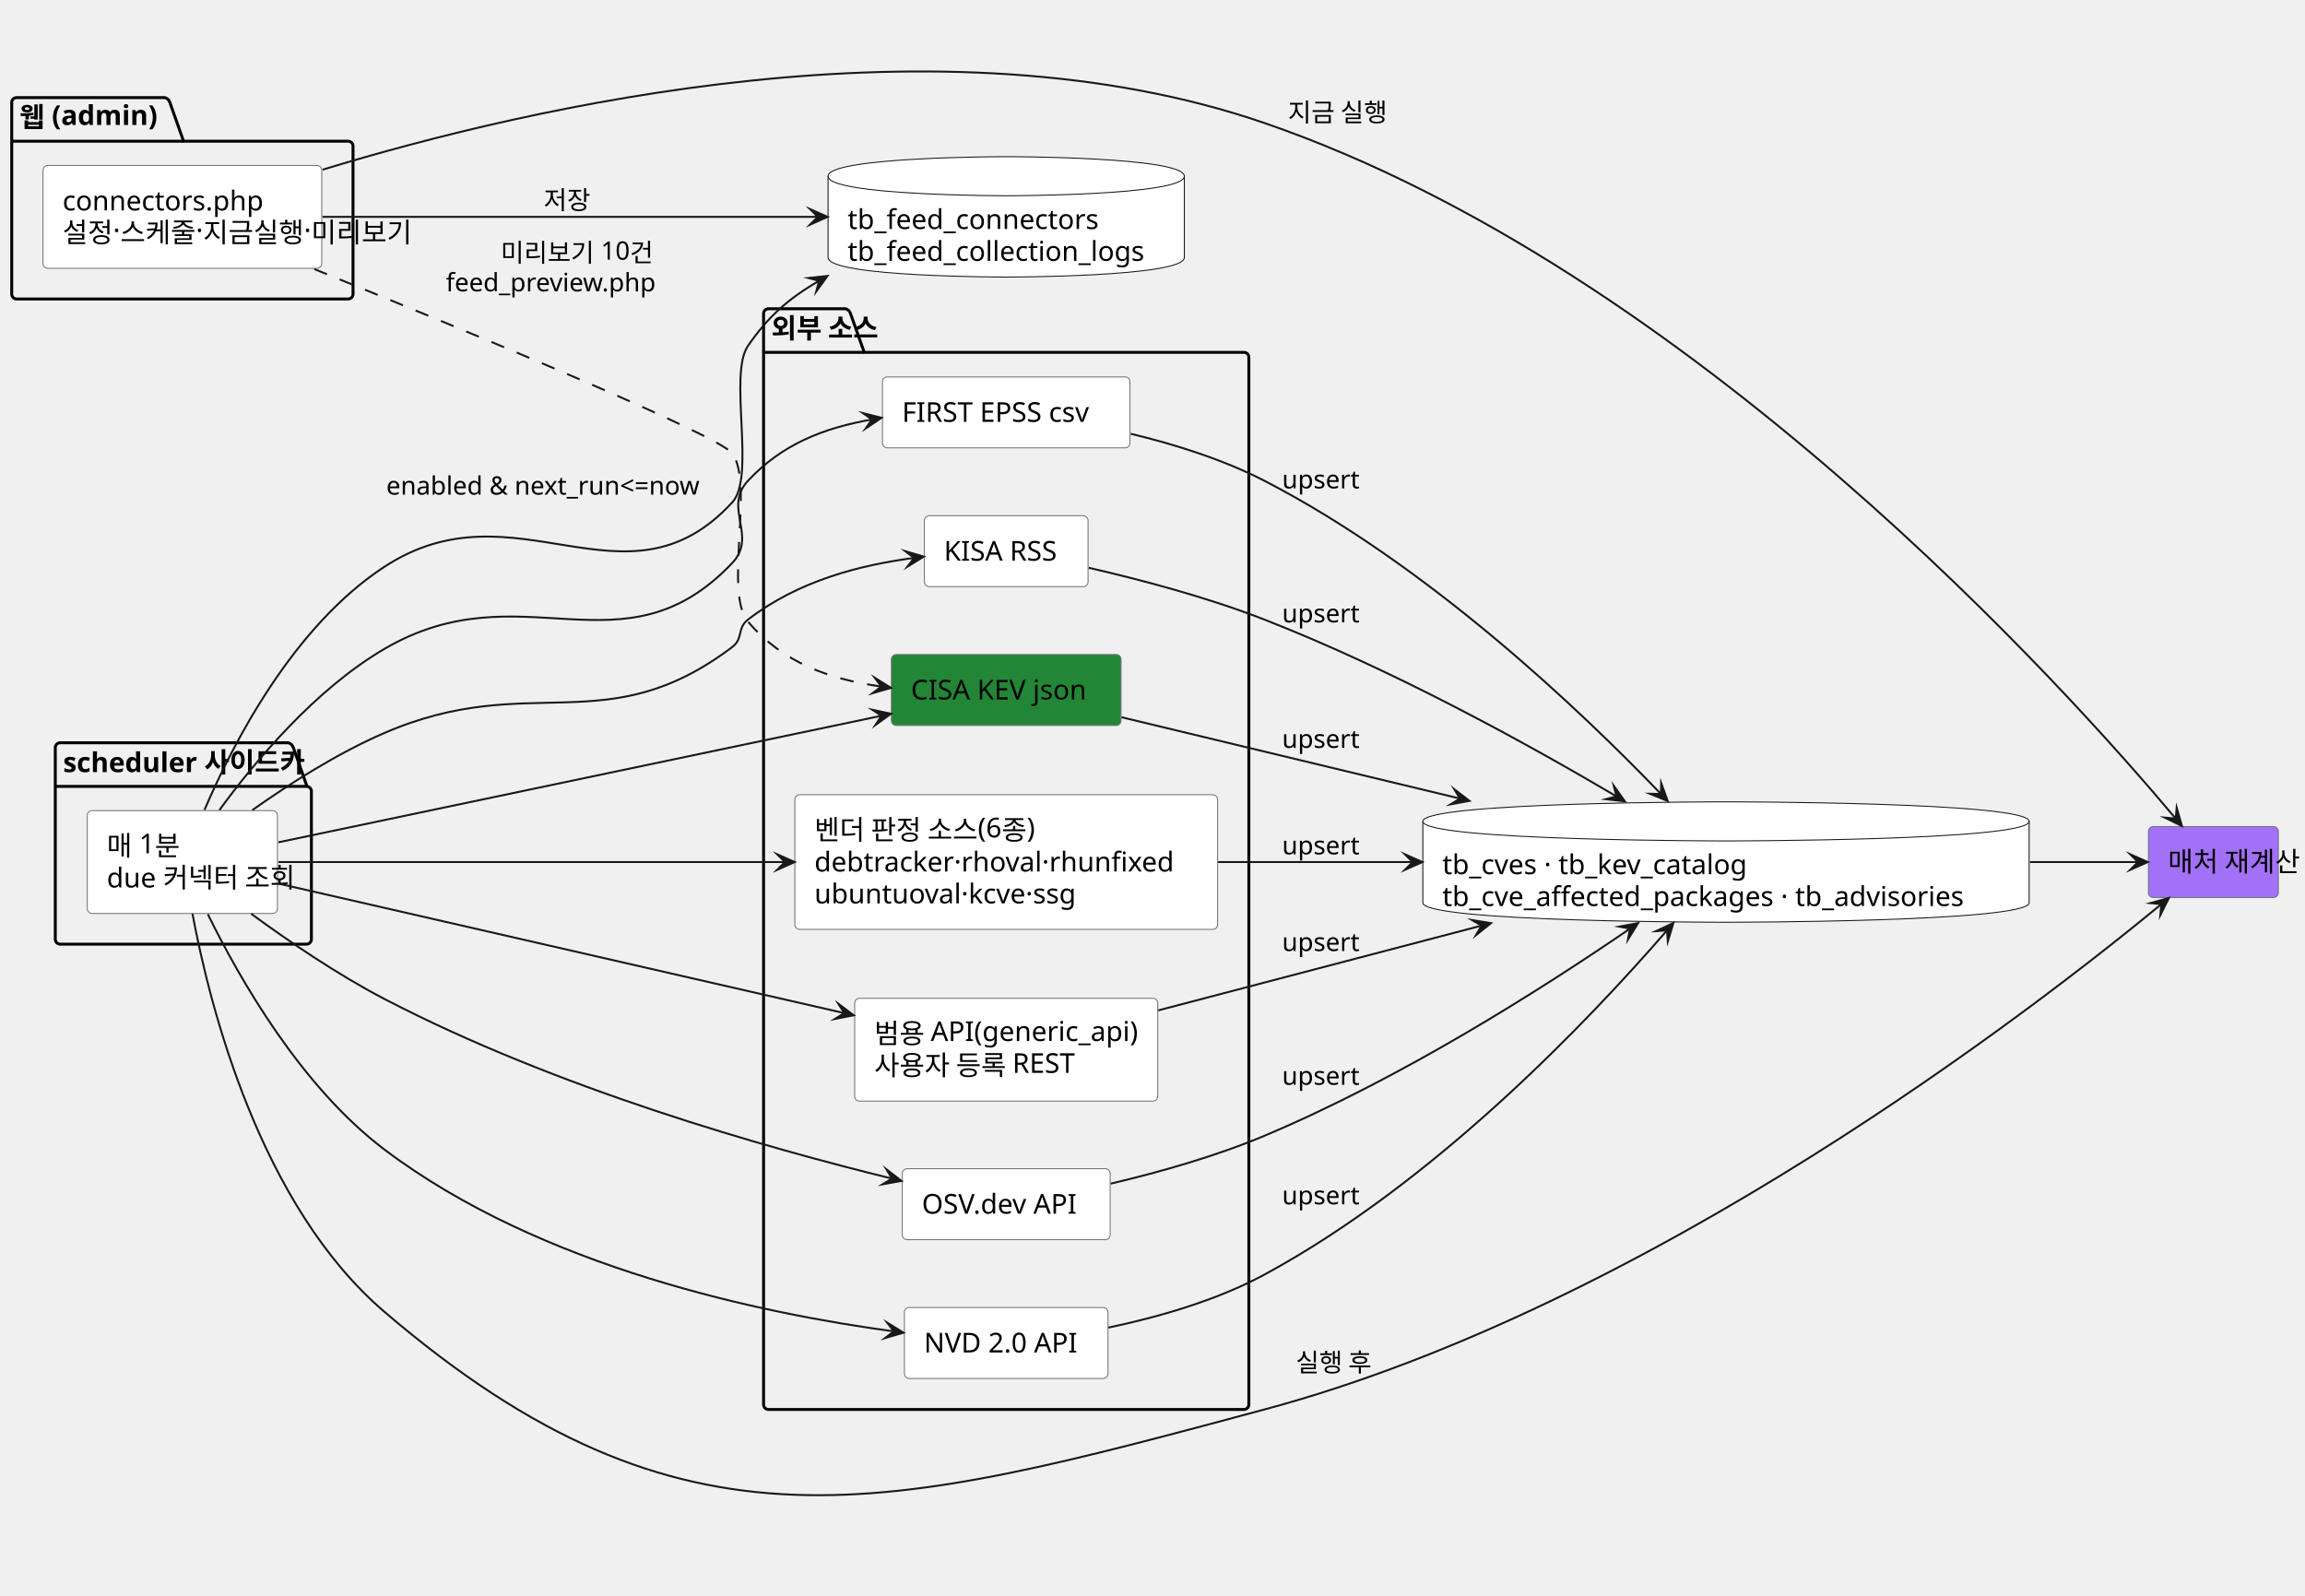
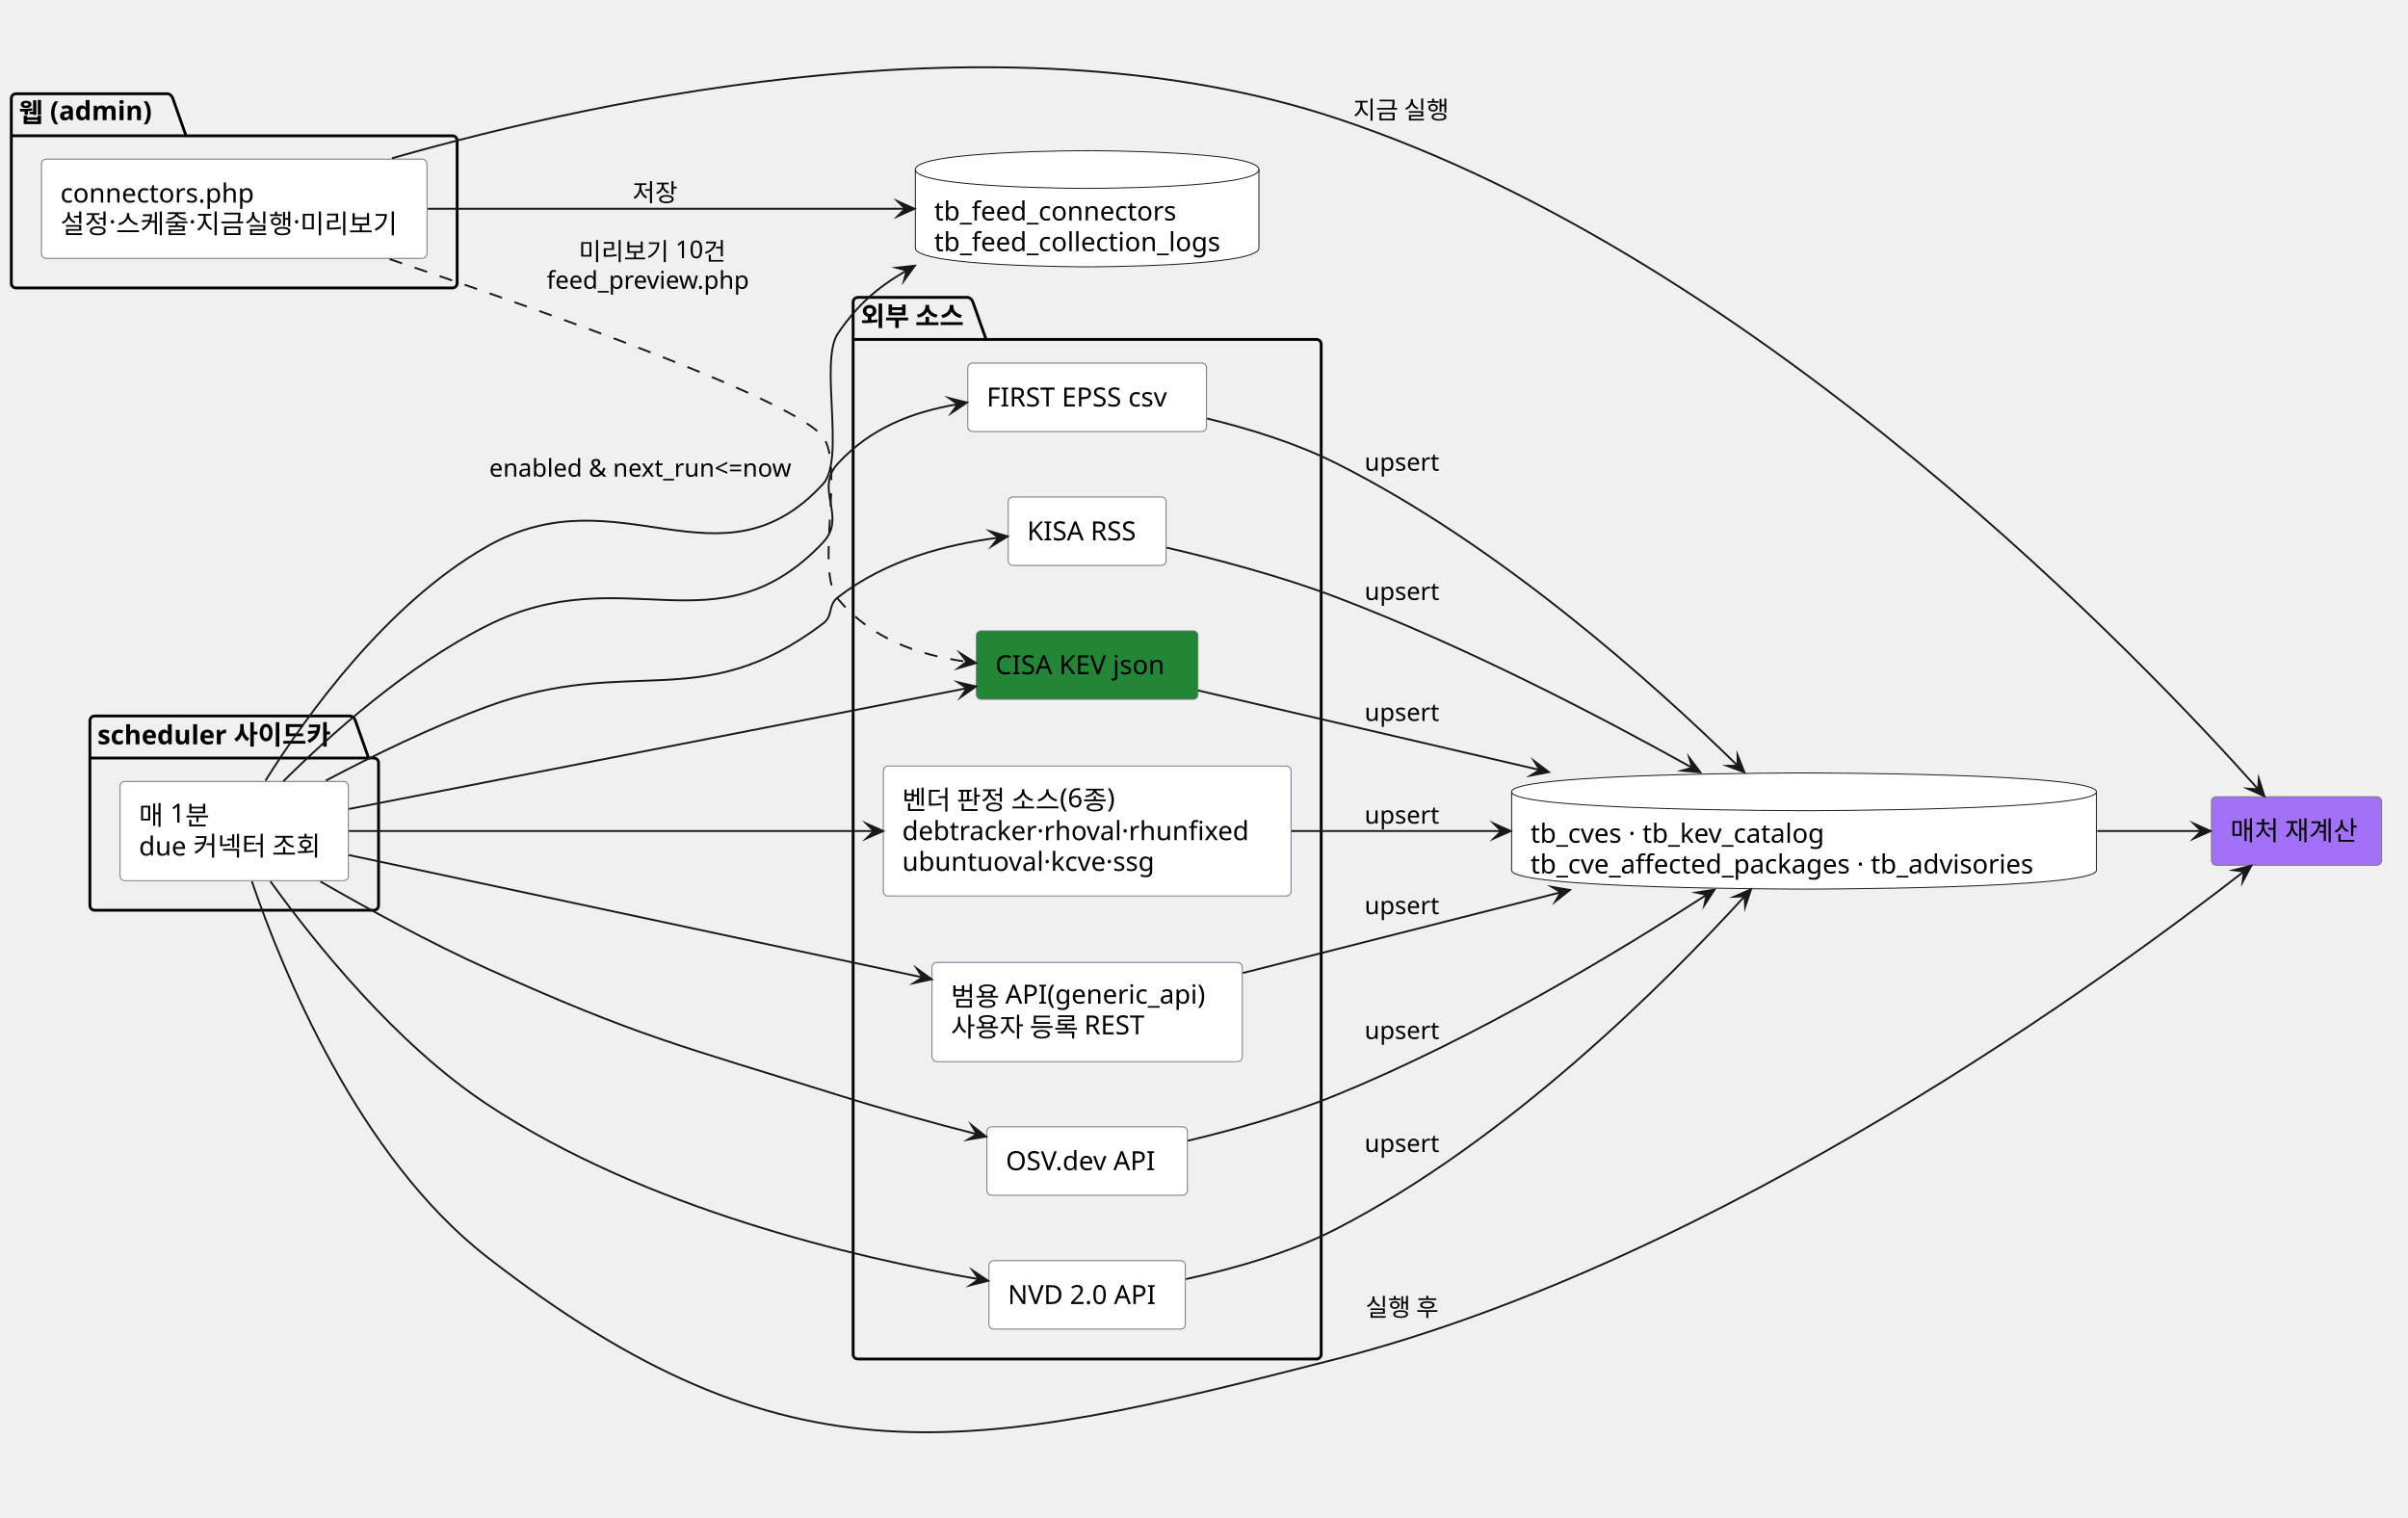
- <svg xmlns="http://www.w3.org/2000/svg" contentStyleType="text/css" data-diagram-type="DESCRIPTION" height="816px" preserveAspectRatio="none" style="width:1179px;height:816px;background:#FFFFFF;" version="1.1" viewBox="0 0 1179 816" width="1179px" zoomAndPan="magnify">
+ <svg xmlns="http://www.w3.org/2000/svg" contentStyleType="text/css" data-diagram-type="DESCRIPTION" height="805px" preserveAspectRatio="none" style="width:1277px;height:805px;background:#FFFFFF;" version="1.1" viewBox="0 0 1277 805" width="1277px" zoomAndPan="magnify">
  <defs />
  <g>
    <g class="cluster" data-qualified-name="UI" data-source-line="12" id="ent0001">
-       <path d="M8.5,49.93 L84.394,49.93 A3.75,3.75 0 0 1 86.894,52.43 L93.894,72.227 L178.07,72.227 A2.5,2.5 0 0 1 180.57,74.727 L180.57,150.43 A2.5,2.5 0 0 1 178.07,152.93 L8.5,152.93 A2.5,2.5 0 0 1 6,150.43 L6,52.43 A2.5,2.5 0 0 1 8.5,49.93" fill="none" style="stroke:#000000;stroke-width:1.5;" />
-       <line style="stroke:#000000;stroke-width:1.5;" x1="6" x2="93.894" y1="72.227" y2="72.227" />
-       <text fill="#000000" font-family="sans-serif" font-size="14" font-weight="700" lengthAdjust="spacing" textLength="74.894" x="10" y="64.925">웹 (admin)</text>
+       <path d="M8.5,49.71 L89.153,49.71 A3.75,3.75 0 0 1 91.653,52.21 L98.653,72.007 L239.93,72.007 A2.5,2.5 0 0 1 242.43,74.507 L242.43,150.21 A2.5,2.5 0 0 1 239.93,152.71 L8.5,152.71 A2.5,2.5 0 0 1 6,150.21 L6,52.21 A2.5,2.5 0 0 1 8.5,49.71" fill="none" style="stroke:#000000;stroke-width:1.5;" />
+       <line style="stroke:#000000;stroke-width:1.5;" x1="6" x2="98.653" y1="72.007" y2="72.007" />
+       <text fill="#000000" font-family="sans-serif" font-size="14" font-weight="700" lengthAdjust="spacing" textLength="79.653" x="10" y="64.705">웹 (admin)</text>
    </g>
    <g class="cluster" data-qualified-name="Sched" data-source-line="16" id="ent0003">
-       <path d="M30.78,379.93 L147.54,379.93 A3.75,3.75 0 0 1 150.04,382.43 L157.04,402.227 L156.78,402.227 A2.5,2.5 0 0 1 159.28,404.727 L159.28,480.43 A2.5,2.5 0 0 1 156.78,482.93 L30.78,482.93 A2.5,2.5 0 0 1 28.28,480.43 L28.28,382.43 A2.5,2.5 0 0 1 30.78,379.93" fill="none" style="stroke:#000000;stroke-width:1.5;" />
-       <line style="stroke:#000000;stroke-width:1.5;" x1="28.28" x2="157.04" y1="402.227" y2="402.227" />
-       <text fill="#000000" font-family="sans-serif" font-size="14" font-weight="700" lengthAdjust="spacing" textLength="115.76" x="32.28" y="394.925">scheduler 사이드카</text>
+       <path d="M50.18,379.71 L185.974,379.71 A3.75,3.75 0 0 1 188.474,382.21 L195.474,402.007 L198.25,402.007 A2.5,2.5 0 0 1 200.75,404.507 L200.75,480.21 A2.5,2.5 0 0 1 198.25,482.71 L50.18,482.71 A2.5,2.5 0 0 1 47.68,480.21 L47.68,382.21 A2.5,2.5 0 0 1 50.18,379.71" fill="none" style="stroke:#000000;stroke-width:1.5;" />
+       <line style="stroke:#000000;stroke-width:1.5;" x1="47.68" x2="195.474" y1="402.007" y2="402.007" />
+       <text fill="#000000" font-family="sans-serif" font-size="14" font-weight="700" lengthAdjust="spacing" textLength="134.794" x="51.68" y="394.705">scheduler 사이드카</text>
    </g>
    <g class="cluster" data-qualified-name="Sources" data-source-line="20" id="ent0005">
-       <path d="M393.07,157.93 L432.55,157.93 A3.75,3.75 0 0 1 435.05,160.43 L442.05,180.227 L636.28,180.227 A2.5,2.5 0 0 1 638.78,182.727 L638.78,718.43 A2.5,2.5 0 0 1 636.28,720.93 L393.07,720.93 A2.5,2.5 0 0 1 390.57,718.43 L390.57,160.43 A2.5,2.5 0 0 1 393.07,157.93" fill="none" style="stroke:#000000;stroke-width:1.5;" />
-       <line style="stroke:#000000;stroke-width:1.5;" x1="390.57" x2="442.05" y1="180.227" y2="180.227" />
-       <text fill="#000000" font-family="sans-serif" font-size="14" font-weight="700" lengthAdjust="spacing" textLength="38.48" x="394.57" y="172.925">외부 소스</text>
+       <path d="M454.93,157.71 L513.444,157.71 A3.75,3.75 0 0 1 515.944,160.21 L522.944,180.007 L698.14,180.007 A2.5,2.5 0 0 1 700.64,182.507 L700.64,718.21 A2.5,2.5 0 0 1 698.14,720.71 L454.93,720.71 A2.5,2.5 0 0 1 452.43,718.21 L452.43,160.21 A2.5,2.5 0 0 1 454.93,157.71" fill="none" style="stroke:#000000;stroke-width:1.5;" />
+       <line style="stroke:#000000;stroke-width:1.5;" x1="452.43" x2="522.944" y1="180.007" y2="180.007" />
+       <text fill="#000000" font-family="sans-serif" font-size="14" font-weight="700" lengthAdjust="spacing" textLength="57.514" x="456.43" y="172.705">외부 소스</text>
    </g>
    <g class="entity" data-qualified-name="UI.CFG" data-source-line="13" id="ent0002">
-       <rect fill="#FFFFFF" height="52.594" rx="2.5" ry="2.5" style="stroke:#6E7681;stroke-width:0.5;" width="142.568" x="22" y="84.63" />
-       <text fill="#000000" font-family="sans-serif" font-size="14" lengthAdjust="spacing" textLength="108.52" x="32" y="107.625">connectors.php</text>
-       <text fill="#000000" font-family="sans-serif" font-size="14" lengthAdjust="spacing" textLength="122.568" x="32" y="123.922">설정·스케줄·지금실행·미리보기</text>
+       <rect fill="#FFFFFF" height="52.594" rx="2.5" ry="2.5" style="stroke:#6E7681;stroke-width:0.5;" width="204.43" x="22" y="84.41" />
+       <text fill="#000000" font-family="sans-serif" font-size="14" lengthAdjust="spacing" textLength="108.52" x="32" y="107.405">connectors.php</text>
+       <text fill="#000000" font-family="sans-serif" font-size="14" lengthAdjust="spacing" textLength="184.43" x="32" y="123.702">설정·스케줄·지금실행·미리보기</text>
    </g>
    <g class="entity" data-qualified-name="Sched.TICK" data-source-line="17" id="ent0004">
-       <rect fill="#FFFFFF" height="52.594" rx="2.5" ry="2.5" style="stroke:#6E7681;stroke-width:0.5;" width="97.28" x="44.64" y="414.63" />
-       <text fill="#000000" font-family="sans-serif" font-size="14" lengthAdjust="spacing" textLength="30.16" x="54.64" y="437.625">매 1분</text>
-       <text fill="#000000" font-family="sans-serif" font-size="14" lengthAdjust="spacing" textLength="77.28" x="54.64" y="453.922">due 커넥터 조회</text>
+       <rect fill="#FFFFFF" height="52.594" rx="2.5" ry="2.5" style="stroke:#6E7681;stroke-width:0.5;" width="121.073" x="63.68" y="414.41" />
+       <text fill="#000000" font-family="sans-serif" font-size="14" lengthAdjust="spacing" textLength="39.677" x="73.68" y="437.405">매 1분</text>
+       <text fill="#000000" font-family="sans-serif" font-size="14" lengthAdjust="spacing" textLength="101.073" x="73.68" y="453.702">due 커넥터 조회</text>
    </g>
    <g class="entity" data-qualified-name="Sources.KEV" data-source-line="21" id="ent0006">
-       <rect fill="#238636" height="36.297" rx="2.5" ry="2.5" style="stroke:#6E7681;stroke-width:0.5;" width="117.494" x="455.93" y="334.78" />
-       <text fill="#000000" font-family="sans-serif" font-size="14" lengthAdjust="spacing" textLength="97.494" x="465.93" y="357.775">CISA KEV json</text>
+       <rect fill="#238636" height="36.297" rx="2.5" ry="2.5" style="stroke:#6E7681;stroke-width:0.5;" width="117.494" x="517.79" y="334.56" />
+       <text fill="#000000" font-family="sans-serif" font-size="14" lengthAdjust="spacing" textLength="97.494" x="527.79" y="357.555">CISA KEV json</text>
    </g>
    <g class="entity" data-qualified-name="Sources.OSV" data-source-line="22" id="ent0007">
-       <rect fill="#FFFFFF" height="36.297" rx="2.5" ry="2.5" style="stroke:#6E7681;stroke-width:0.5;" width="106.317" x="461.52" y="597.78" />
-       <text fill="#000000" font-family="sans-serif" font-size="14" lengthAdjust="spacing" textLength="86.317" x="471.52" y="620.775">OSV.dev API</text>
+       <rect fill="#FFFFFF" height="36.297" rx="2.5" ry="2.5" style="stroke:#6E7681;stroke-width:0.5;" width="106.317" x="523.38" y="597.56" />
+       <text fill="#000000" font-family="sans-serif" font-size="14" lengthAdjust="spacing" textLength="86.317" x="533.38" y="620.555">OSV.dev API</text>
    </g>
    <g class="entity" data-qualified-name="Sources.NVD" data-source-line="23" id="ent0008">
-       <rect fill="#FFFFFF" height="36.297" rx="2.5" ry="2.5" style="stroke:#6E7681;stroke-width:0.5;" width="104.144" x="462.6" y="668.78" />
-       <text fill="#000000" font-family="sans-serif" font-size="14" lengthAdjust="spacing" textLength="84.144" x="472.6" y="691.775">NVD 2.0 API</text>
+       <rect fill="#FFFFFF" height="36.297" rx="2.5" ry="2.5" style="stroke:#6E7681;stroke-width:0.5;" width="104.144" x="524.46" y="668.56" />
+       <text fill="#000000" font-family="sans-serif" font-size="14" lengthAdjust="spacing" textLength="84.144" x="534.46" y="691.555">NVD 2.0 API</text>
    </g>
    <g class="entity" data-qualified-name="Sources.EPSS" data-source-line="24" id="ent0009">
-       <rect fill="#FFFFFF" height="36.297" rx="2.5" ry="2.5" style="stroke:#6E7681;stroke-width:0.5;" width="126.586" x="451.38" y="192.78" />
-       <text fill="#000000" font-family="sans-serif" font-size="14" lengthAdjust="spacing" textLength="106.586" x="461.38" y="215.775">FIRST EPSS csv</text>
+       <rect fill="#FFFFFF" height="36.297" rx="2.5" ry="2.5" style="stroke:#6E7681;stroke-width:0.5;" width="126.586" x="513.24" y="192.56" />
+       <text fill="#000000" font-family="sans-serif" font-size="14" lengthAdjust="spacing" textLength="106.586" x="523.24" y="215.555">FIRST EPSS csv</text>
    </g>
    <g class="entity" data-qualified-name="Sources.KISA" data-source-line="25" id="ent0010">
-       <rect fill="#FFFFFF" height="36.297" rx="2.5" ry="2.5" style="stroke:#6E7681;stroke-width:0.5;" width="83.725" x="472.81" y="263.78" />
-       <text fill="#000000" font-family="sans-serif" font-size="14" lengthAdjust="spacing" textLength="63.725" x="482.81" y="286.775">KISA RSS</text>
+       <rect fill="#FFFFFF" height="36.297" rx="2.5" ry="2.5" style="stroke:#6E7681;stroke-width:0.5;" width="83.725" x="534.67" y="263.56" />
+       <text fill="#000000" font-family="sans-serif" font-size="14" lengthAdjust="spacing" textLength="63.725" x="544.67" y="286.555">KISA RSS</text>
    </g>
    <g class="entity" data-qualified-name="Sources.VENDOR" data-source-line="26" id="ent0011">
-       <rect fill="#FFFFFF" height="68.891" rx="2.5" ry="2.5" style="stroke:#6E7681;stroke-width:0.5;" width="216.212" x="406.57" y="406.48" />
-       <text fill="#000000" font-family="sans-serif" font-size="14" lengthAdjust="spacing" textLength="87.541" x="416.57" y="429.475">벤더 판정 소스(6종)</text>
-       <text fill="#000000" font-family="sans-serif" font-size="14" lengthAdjust="spacing" textLength="196.212" x="416.57" y="445.772">debtracker·rhoval·rhunfixed</text>
-       <text fill="#000000" font-family="sans-serif" font-size="14" lengthAdjust="spacing" textLength="144.266" x="416.57" y="462.069">ubuntuoval·kcve·ssg</text>
+       <rect fill="#FFFFFF" height="68.891" rx="2.5" ry="2.5" style="stroke:#6E7681;stroke-width:0.5;" width="216.212" x="468.43" y="406.26" />
+       <text fill="#000000" font-family="sans-serif" font-size="14" lengthAdjust="spacing" textLength="120.851" x="478.43" y="429.255">벤더 판정 소스(6종)</text>
+       <text fill="#000000" font-family="sans-serif" font-size="14" lengthAdjust="spacing" textLength="196.212" x="478.43" y="445.552">debtracker·rhoval·rhunfixed</text>
+       <text fill="#000000" font-family="sans-serif" font-size="14" lengthAdjust="spacing" textLength="144.266" x="478.43" y="461.849">ubuntuoval·kcve·ssg</text>
    </g>
    <g class="entity" data-qualified-name="Sources.GAPI" data-source-line="27" id="ent0012">
-       <rect fill="#FFFFFF" height="52.594" rx="2.5" ry="2.5" style="stroke:#6E7681;stroke-width:0.5;" width="155.01" x="437.17" y="510.63" />
-       <text fill="#000000" font-family="sans-serif" font-size="14" lengthAdjust="spacing" textLength="135.01" x="447.17" y="533.625">범용 API(generic_api)</text>
-       <text fill="#000000" font-family="sans-serif" font-size="14" lengthAdjust="spacing" textLength="86.919" x="447.17" y="549.922">사용자 등록 REST</text>
+       <rect fill="#FFFFFF" height="52.594" rx="2.5" ry="2.5" style="stroke:#6E7681;stroke-width:0.5;" width="164.527" x="494.27" y="510.41" />
+       <text fill="#000000" font-family="sans-serif" font-size="14" lengthAdjust="spacing" textLength="144.527" x="504.27" y="533.405">범용 API(generic_api)</text>
+       <text fill="#000000" font-family="sans-serif" font-size="14" lengthAdjust="spacing" textLength="110.712" x="504.27" y="549.702">사용자 등록 REST</text>
    </g>
    <g class="entity" data-qualified-name="DBc" data-source-line="30" id="ent0013">
-       <path d="M423.56,90.13 C423.56,80.13 514.672,80.13 514.672,80.13 C514.672,80.13 605.784,80.13 605.784,90.13 L605.784,131.724 C605.784,141.724 514.672,141.724 514.672,141.724 C514.672,141.724 423.56,141.724 423.56,131.724 L423.56,90.13" fill="#FFFFFF" style="stroke:#181818;stroke-width:0.5;" />
-       <path d="M423.56,90.13 C423.56,100.13 514.672,100.13 514.672,100.13 C514.672,100.13 605.784,100.13 605.784,90.13" fill="none" style="stroke:#181818;stroke-width:0.5;" />
-       <text fill="#000000" font-family="sans-serif" font-size="14" lengthAdjust="spacing" textLength="136.842" x="433.56" y="117.125">tb_feed_connectors</text>
-       <text fill="#000000" font-family="sans-serif" font-size="14" lengthAdjust="spacing" textLength="162.224" x="433.56" y="133.422">tb_feed_collection_logs</text>
+       <path d="M485.42,89.91 C485.42,79.91 576.532,79.91 576.532,79.91 C576.532,79.91 667.644,79.91 667.644,89.91 L667.644,131.504 C667.644,141.504 576.532,141.504 576.532,141.504 C576.532,141.504 485.42,141.504 485.42,131.504 L485.42,89.91" fill="#FFFFFF" style="stroke:#181818;stroke-width:0.5;" />
+       <path d="M485.42,89.91 C485.42,99.91 576.532,99.91 576.532,99.91 C576.532,99.91 667.644,99.91 667.644,89.91" fill="none" style="stroke:#181818;stroke-width:0.5;" />
+       <text fill="#000000" font-family="sans-serif" font-size="14" lengthAdjust="spacing" textLength="136.842" x="495.42" y="116.905">tb_feed_connectors</text>
+       <text fill="#000000" font-family="sans-serif" font-size="14" lengthAdjust="spacing" textLength="162.224" x="495.42" y="133.202">tb_feed_collection_logs</text>
    </g>
    <g class="entity" data-qualified-name="CVE" data-source-line="31" id="ent0014">
-       <path d="M727.78,420.13 C727.78,410.13 882.845,410.13 882.845,410.13 C882.845,410.13 1037.911,410.13 1037.911,420.13 L1037.911,461.724 C1037.911,471.724 882.845,471.724 882.845,471.724 C882.845,471.724 727.78,471.724 727.78,461.724 L727.78,420.13" fill="#FFFFFF" style="stroke:#181818;stroke-width:0.5;" />
-       <path d="M727.78,420.13 C727.78,430.13 882.845,430.13 882.845,430.13 C882.845,430.13 1037.911,430.13 1037.911,420.13" fill="none" style="stroke:#181818;stroke-width:0.5;" />
-       <text fill="#000000" font-family="sans-serif" font-size="14" lengthAdjust="spacing" textLength="171.685" x="737.78" y="447.125">tb_cves · tb_kev_catalog</text>
-       <text fill="#000000" font-family="sans-serif" font-size="14" lengthAdjust="spacing" textLength="290.131" x="737.78" y="463.422">tb_cve_affected_packages · tb_advisories</text>
+       <path d="M801.64,419.91 C801.64,409.91 956.705,409.91 956.705,409.91 C956.705,409.91 1111.771,409.91 1111.771,419.91 L1111.771,461.504 C1111.771,471.504 956.705,471.504 956.705,471.504 C956.705,471.504 801.64,471.504 801.64,461.504 L801.64,419.91" fill="#FFFFFF" style="stroke:#181818;stroke-width:0.5;" />
+       <path d="M801.64,419.91 C801.64,429.91 956.705,429.91 956.705,429.91 C956.705,429.91 1111.771,429.91 1111.771,419.91" fill="none" style="stroke:#181818;stroke-width:0.5;" />
+       <text fill="#000000" font-family="sans-serif" font-size="14" lengthAdjust="spacing" textLength="171.685" x="811.64" y="446.905">tb_cves · tb_kev_catalog</text>
+       <text fill="#000000" font-family="sans-serif" font-size="14" lengthAdjust="spacing" textLength="290.131" x="811.64" y="463.202">tb_cve_affected_packages · tb_advisories</text>
    </g>
    <g class="entity" data-qualified-name="MAT" data-source-line="32" id="ent0015">
-       <rect fill="#A371F7" height="36.297" rx="2.5" ry="2.5" style="stroke:#6E7681;stroke-width:0.5;" width="66.457" x="1098.91" y="422.78" />
-       <text fill="#000000" font-family="sans-serif" font-size="14" lengthAdjust="spacing" textLength="46.457" x="1108.91" y="445.775">매처 재계산</text>
+       <rect fill="#A371F7" height="36.297" rx="2.5" ry="2.5" style="stroke:#6E7681;stroke-width:0.5;" width="90.25" x="1172.77" y="422.56" />
+       <text fill="#000000" font-family="sans-serif" font-size="14" lengthAdjust="spacing" textLength="70.25" x="1182.77" y="445.555">매처 재계산</text>
    </g>
    <g class="link" data-entity-1="ent0002" data-entity-2="ent0013" data-link-type="dependency" data-source-line="34" id="lnk16">
-       <path d="M164.95,110.93 C236.04,110.93 340.91,110.93 418.3,110.93" fill="none" id="CFG-to-DBc" style="stroke:#181818;stroke-width:1;" />
-       <polygon fill="#181818" points="423.3,110.93,414.3,106.93,418.3,110.93,414.3,114.93,423.3,110.93" style="stroke:#181818;stroke-width:1;stroke-linejoin:miter;stroke-miterlimit:10;" />
-       <text fill="#000000" font-family="sans-serif" font-size="13" lengthAdjust="spacing" textLength="15.602" x="278.07" y="106.997">저장</text>
+       <path d="M226.84,110.71 C304.4,110.71 405.29,110.71 479.97,110.71" fill="none" id="CFG-to-DBc" style="stroke:#181818;stroke-width:1;" />
+       <polygon fill="#181818" points="484.97,110.71,475.97,106.71,479.97,110.71,475.97,114.71,484.97,110.71" style="stroke:#181818;stroke-width:1;stroke-linejoin:miter;stroke-miterlimit:10;" />
+       <text fill="#000000" font-family="sans-serif" font-size="13" lengthAdjust="spacing" textLength="24.44" x="335.43" y="106.777">저장</text>
    </g>
    <g class="link" data-entity-1="ent0004" data-entity-2="ent0013" data-link-type="dependency" data-source-line="35" id="lnk17">
-       <path d="M104.6,414.25 C119.43,379.69 150.2,320.26 196.57,289.93 C263.9,245.88 320.1,316.15 374.57,256.93 C386.66,243.78 372.45,191.65 382.57,176.93 C392.81,162.02 403.132,152.803 418.952,143.653" fill="none" id="TICK-to-DBc" style="stroke:#181818;stroke-width:1;" />
-       <polygon fill="#181818" points="423.28,141.15,413.487,142.194,418.952,143.653,417.492,149.119,423.28,141.15" style="stroke:#181818;stroke-width:1;stroke-linejoin:miter;stroke-miterlimit:10;" />
-       <text fill="#000000" font-family="sans-serif" font-size="13" lengthAdjust="spacing" textLength="176.681" x="197.57" y="252.997">enabled &amp; next_run&lt;=now</text>
+       <path d="M140.8,413.98 C162.5,379.36 205.21,319.87 258.43,289.71 C328.43,250.03 381.97,315.93 436.43,256.71 C448.52,243.56 434.31,191.43 444.43,176.71 C454.68,161.79 464.992,152.583 480.812,143.433" fill="none" id="TICK-to-DBc" style="stroke:#181818;stroke-width:1;" />
+       <polygon fill="#181818" points="485.14,140.93,475.347,141.974,480.812,143.433,479.352,148.899,485.14,140.93" style="stroke:#181818;stroke-width:1;stroke-linejoin:miter;stroke-miterlimit:10;" />
+       <text fill="#000000" font-family="sans-serif" font-size="13" lengthAdjust="spacing" textLength="176.681" x="259.43" y="252.777">enabled &amp; next_run&lt;=now</text>
    </g>
    <g class="link" data-entity-1="ent0004" data-entity-2="ent0006" data-link-type="dependency" data-source-line="37" id="lnk18">
-       <path d="M142.39,430.83 C219.96,414.56 367.467,383.607 450.867,366.107" fill="none" id="TICK-to-KEV" style="stroke:#181818;stroke-width:1;" />
-       <polygon fill="#181818" points="455.76,365.08,446.13,363.014,450.867,366.107,447.773,370.843,455.76,365.08" style="stroke:#181818;stroke-width:1;stroke-linejoin:miter;stroke-miterlimit:10;" />
+       <path d="M185.01,429.02 C271.86,412.05 426.953,381.739 512.723,364.979" fill="none" id="TICK-to-KEV" style="stroke:#181818;stroke-width:1;" />
+       <polygon fill="#181818" points="517.63,364.02,508.03,361.82,512.723,364.979,509.564,369.672,517.63,364.02" style="stroke:#181818;stroke-width:1;stroke-linejoin:miter;stroke-miterlimit:10;" />
    </g>
    <g class="link" data-entity-1="ent0004" data-entity-2="ent0007" data-link-type="dependency" data-source-line="38" id="lnk19">
-       <path d="M128.48,467.4 C147.77,481.52 172.71,498.51 196.57,510.93 C284.53,556.73 391.614,587 456.244,602.84" fill="none" id="TICK-to-OSV" style="stroke:#181818;stroke-width:1;" />
-       <polygon fill="#181818" points="461.1,604.03,453.311,598.003,456.244,602.84,451.406,605.773,461.1,604.03" style="stroke:#181818;stroke-width:1;stroke-linejoin:miter;stroke-miterlimit:10;" />
+       <path d="M169.95,467.5 C195.39,482.15 228.14,500.05 258.43,513.71 C338.53,549.82 360.57,554.46 444.43,580.71 C470.06,588.73 494.018,595.303 518.088,601.503" fill="none" id="TICK-to-OSV" style="stroke:#181818;stroke-width:1;" />
+       <polygon fill="#181818" points="522.93,602.75,515.212,596.631,518.088,601.503,513.217,604.379,522.93,602.75" style="stroke:#181818;stroke-width:1;stroke-linejoin:miter;stroke-miterlimit:10;" />
    </g>
    <g class="link" data-entity-1="ent0004" data-entity-2="ent0008" data-link-type="dependency" data-source-line="39" id="lnk20">
-       <path d="M106.31,467.61 C122.4,500.41 153.9,555.69 196.57,587.93 C276.86,648.6 390.075,671.888 457.175,680.988" fill="none" id="TICK-to-NVD" style="stroke:#181818;stroke-width:1;" />
-       <polygon fill="#181818" points="462.13,681.66,453.749,676.487,457.175,680.988,452.674,684.414,462.13,681.66" style="stroke:#181818;stroke-width:1;stroke-linejoin:miter;stroke-miterlimit:10;" />
+       <path d="M143.4,467.38 C166.61,499.59 209.67,553.46 258.43,585.71 C342.04,641.01 453.044,666.883 519.084,678.373" fill="none" id="TICK-to-NVD" style="stroke:#181818;stroke-width:1;" />
+       <polygon fill="#181818" points="524.01,679.23,515.829,673.746,519.084,678.373,514.458,681.628,524.01,679.23" style="stroke:#181818;stroke-width:1;stroke-linejoin:miter;stroke-miterlimit:10;" />
    </g>
    <g class="link" data-entity-1="ent0004" data-entity-2="ent0009" data-link-type="dependency" data-source-line="40" id="lnk21">
-       <path d="M112.22,414.35 C130.52,389.31 161.19,352.65 196.57,331.93 C266.89,290.75 318.52,347.09 374.57,287.93 C387.64,274.13 369.63,259.84 382.57,245.93 C400.05,227.12 421.495,218.854 446.005,214.554" fill="none" id="TICK-to-EPSS" style="stroke:#181818;stroke-width:1;" />
-       <polygon fill="#181818" points="450.93,213.69,441.374,211.305,446.005,214.554,442.757,219.185,450.93,213.69" style="stroke:#181818;stroke-width:1;stroke-linejoin:miter;stroke-miterlimit:10;" />
+       <path d="M150.27,414.31 C175.36,389.41 216.21,352.84 258.43,331.71 C331.3,295.23 380.39,346.87 436.43,287.71 C449.5,273.91 431.49,259.62 444.43,245.71 C461.92,226.9 483.355,218.622 507.865,214.332" fill="none" id="TICK-to-EPSS" style="stroke:#181818;stroke-width:1;" />
+       <polygon fill="#181818" points="512.79,213.47,503.235,211.082,507.865,214.332,504.614,218.962,512.79,213.47" style="stroke:#181818;stroke-width:1;stroke-linejoin:miter;stroke-miterlimit:10;" />
    </g>
    <g class="link" data-entity-1="ent0004" data-entity-2="ent0010" data-link-type="dependency" data-source-line="41" id="lnk22">
-       <path d="M129.1,414.34 C148.16,400.87 172.7,385.23 196.57,374.93 C271.38,342.62 309.55,380.05 374.57,330.93 C380.29,326.61 376.89,321.3 382.57,316.93 C408.42,297.02 439.714,289.07 467.554,285.361" fill="none" id="TICK-to-KISA" style="stroke:#181818;stroke-width:1;" />
-       <polygon fill="#181818" points="472.51,284.7,463.06,281.924,467.554,285.361,464.117,289.854,472.51,284.7" style="stroke:#181818;stroke-width:1;stroke-linejoin:miter;stroke-miterlimit:10;" />
+       <path d="M172.82,413.96 C197.74,400.78 229.11,385.45 258.43,374.71 C334.95,346.67 371.41,379.83 436.43,330.71 C442.15,326.39 438.75,321.08 444.43,316.71 C470.28,296.8 501.574,288.852 529.414,285.132" fill="none" id="TICK-to-KISA" style="stroke:#181818;stroke-width:1;" />
+       <polygon fill="#181818" points="534.37,284.47,524.919,281.697,529.414,285.132,525.979,289.627,534.37,284.47" style="stroke:#181818;stroke-width:1;stroke-linejoin:miter;stroke-miterlimit:10;" />
    </g>
    <g class="link" data-entity-1="ent0004" data-entity-2="ent0011" data-link-type="dependency" data-source-line="42" id="lnk23">
-       <path d="M142.39,440.93 C206.4,440.93 316.38,440.93 401.48,440.93" fill="none" id="TICK-to-VENDOR" style="stroke:#181818;stroke-width:1;" />
-       <polygon fill="#181818" points="406.48,440.93,397.48,436.93,401.48,440.93,397.48,444.93,406.48,440.93" style="stroke:#181818;stroke-width:1;stroke-linejoin:miter;stroke-miterlimit:10;" />
+       <path d="M185.01,440.71 C257.15,440.71 374.75,440.71 463.36,440.71" fill="none" id="TICK-to-VENDOR" style="stroke:#181818;stroke-width:1;" />
+       <polygon fill="#181818" points="468.36,440.71,459.36,436.71,463.36,440.71,459.36,444.71,468.36,440.71" style="stroke:#181818;stroke-width:1;stroke-linejoin:miter;stroke-miterlimit:10;" />
    </g>
    <g class="link" data-entity-1="ent0004" data-entity-2="ent0012" data-link-type="dependency" data-source-line="43" id="lnk24">
-       <path d="M142.39,451.94 C214.36,468.41 345.896,498.524 431.816,518.194" fill="none" id="TICK-to-GAPI" style="stroke:#181818;stroke-width:1;" />
-       <polygon fill="#181818" points="436.69,519.31,428.81,513.402,431.816,518.194,427.024,521.201,436.69,519.31" style="stroke:#181818;stroke-width:1;stroke-linejoin:miter;stroke-miterlimit:10;" />
+       <path d="M185.01,453.45 C264.45,470.39 400.18,499.328 489.23,518.308" fill="none" id="TICK-to-GAPI" style="stroke:#181818;stroke-width:1;" />
+       <polygon fill="#181818" points="494.12,519.35,486.151,513.562,489.23,518.308,484.484,521.386,494.12,519.35" style="stroke:#181818;stroke-width:1;stroke-linejoin:miter;stroke-miterlimit:10;" />
    </g>
    <g class="link" data-entity-1="ent0006" data-entity-2="ent0014" data-link-type="dependency" data-source-line="45" id="lnk25">
-       <path d="M573.7,366.87 C621.39,378.33 685.908,393.842 746.768,408.462" fill="none" id="KEV-to-CVE" style="stroke:#181818;stroke-width:1;" />
-       <polygon fill="#181818" points="751.63,409.63,743.813,403.638,746.768,408.462,741.945,411.417,751.63,409.63" style="stroke:#181818;stroke-width:1;stroke-linejoin:miter;stroke-miterlimit:10;" />
-       <text fill="#000000" font-family="sans-serif" font-size="13" lengthAdjust="spacing" textLength="41.704" x="655.78" y="382.527">upsert</text>
+       <path d="M635.38,366.17 C684.73,377.65 752.74,393.477 816.52,408.317" fill="none" id="KEV-to-CVE" style="stroke:#181818;stroke-width:1;" />
+       <polygon fill="#181818" points="821.39,409.45,813.531,403.514,816.52,408.317,811.718,411.306,821.39,409.45" style="stroke:#181818;stroke-width:1;stroke-linejoin:miter;stroke-miterlimit:10;" />
+       <text fill="#000000" font-family="sans-serif" font-size="13" lengthAdjust="spacing" textLength="41.704" x="723.64" y="382.307">upsert</text>
    </g>
    <g class="link" data-entity-1="ent0007" data-entity-2="ent0014" data-link-type="dependency" data-source-line="46" id="lnk26">
-       <path d="M568.14,605.42 C592.57,599.66 621.71,591.5 646.78,580.93 C717.25,551.22 787.922,506.322 833.742,475.002" fill="none" id="OSV-to-CVE" style="stroke:#181818;stroke-width:1;" />
-       <polygon fill="#181818" points="837.87,472.18,828.183,473.957,833.742,475.002,832.697,480.561,837.87,472.18" style="stroke:#181818;stroke-width:1;stroke-linejoin:miter;stroke-miterlimit:10;" />
-       <text fill="#000000" font-family="sans-serif" font-size="13" lengthAdjust="spacing" textLength="41.704" x="655.78" y="554.857">upsert</text>
+       <path d="M629.9,604.96 C654.31,599.14 683.46,591.01 708.64,580.71 C782.11,550.66 856.689,505.742 905.039,474.532" fill="none" id="OSV-to-CVE" style="stroke:#181818;stroke-width:1;" />
+       <polygon fill="#181818" points="909.24,471.82,899.509,473.34,905.039,474.532,903.848,480.062,909.24,471.82" style="stroke:#181818;stroke-width:1;stroke-linejoin:miter;stroke-miterlimit:10;" />
+       <text fill="#000000" font-family="sans-serif" font-size="13" lengthAdjust="spacing" textLength="41.704" x="723.64" y="550.987">upsert</text>
    </g>
    <g class="link" data-entity-1="ent0008" data-entity-2="ent0014" data-link-type="dependency" data-source-line="47" id="lnk27">
-       <path d="M566.95,679.05 C592.06,673.78 622.13,665.27 646.78,651.93 C734.31,604.54 812.604,522.067 852.673,475.877" fill="none" id="NVD-to-CVE" style="stroke:#181818;stroke-width:1;" />
-       <polygon fill="#181818" points="855.95,472.1,847.031,476.277,852.673,475.877,853.074,481.52,855.95,472.1" style="stroke:#181818;stroke-width:1;stroke-linejoin:miter;stroke-miterlimit:10;" />
-       <text fill="#000000" font-family="sans-serif" font-size="13" lengthAdjust="spacing" textLength="41.704" x="655.78" y="615.987">upsert</text>
+       <path d="M628.89,678.32 C653.89,672.93 683.82,664.48 708.64,651.71 C799.92,604.71 882.905,521.58 925.216,475.32" fill="none" id="NVD-to-CVE" style="stroke:#181818;stroke-width:1;" />
+       <polygon fill="#181818" points="928.59,471.63,919.564,475.572,925.216,475.32,925.467,480.971,928.59,471.63" style="stroke:#181818;stroke-width:1;stroke-linejoin:miter;stroke-miterlimit:10;" />
+       <text fill="#000000" font-family="sans-serif" font-size="13" lengthAdjust="spacing" textLength="41.704" x="723.64" y="610.907">upsert</text>
    </g>
    <g class="link" data-entity-1="ent0009" data-entity-2="ent0014" data-link-type="dependency" data-source-line="48" id="lnk28">
-       <path d="M578.41,221.88 C600.77,227.26 625.64,235.01 646.78,245.93 C730.64,289.23 808.063,362.987 849.563,406.107" fill="none" id="EPSS-to-CVE" style="stroke:#181818;stroke-width:1;" />
-       <polygon fill="#181818" points="853.03,409.71,849.671,400.452,849.563,406.107,843.907,405.999,853.03,409.71" style="stroke:#181818;stroke-width:1;stroke-linejoin:miter;stroke-miterlimit:10;" />
-       <text fill="#000000" font-family="sans-serif" font-size="13" lengthAdjust="spacing" textLength="41.704" x="655.78" y="249.797">upsert</text>
+       <path d="M640.13,221.94 C662.47,227.35 687.37,235.05 708.64,245.71 C795.6,289.28 877.505,363.034 921.515,406.065" fill="none" id="EPSS-to-CVE" style="stroke:#181818;stroke-width:1;" />
+       <polygon fill="#181818" points="925.09,409.56,921.451,400.408,921.515,406.065,915.858,406.128,925.09,409.56" style="stroke:#181818;stroke-width:1;stroke-linejoin:miter;stroke-miterlimit:10;" />
+       <text fill="#000000" font-family="sans-serif" font-size="13" lengthAdjust="spacing" textLength="41.704" x="723.64" y="249.617">upsert</text>
    </g>
    <g class="link" data-entity-1="ent0010" data-entity-2="ent0014" data-link-type="dependency" data-source-line="49" id="lnk29">
-       <path d="M556.89,290.42 C583.1,296.44 617.49,305.46 646.78,316.93 C712.95,342.83 780.263,379.901 826.833,407.351" fill="none" id="KISA-to-CVE" style="stroke:#181818;stroke-width:1;" />
-       <polygon fill="#181818" points="831.14,409.89,825.418,401.874,826.833,407.351,821.356,408.766,831.14,409.89" style="stroke:#181818;stroke-width:1;stroke-linejoin:miter;stroke-miterlimit:10;" />
-       <text fill="#000000" font-family="sans-serif" font-size="13" lengthAdjust="spacing" textLength="41.704" x="655.78" y="318.337">upsert</text>
+       <path d="M618.67,290.41 C644.85,296.5 679.24,305.54 708.64,316.71 C777.51,342.87 848.251,379.808 897.351,407.138" fill="none" id="KISA-to-CVE" style="stroke:#181818;stroke-width:1;" />
+       <polygon fill="#181818" points="901.72,409.57,895.802,401.698,897.351,407.138,891.911,408.688,901.72,409.57" style="stroke:#181818;stroke-width:1;stroke-linejoin:miter;stroke-miterlimit:10;" />
+       <text fill="#000000" font-family="sans-serif" font-size="13" lengthAdjust="spacing" textLength="41.704" x="723.64" y="318.177">upsert</text>
    </g>
    <g class="link" data-entity-1="ent0011" data-entity-2="ent0014" data-link-type="dependency" data-source-line="50" id="lnk30">
-       <path d="M623.06,440.93 C655.77,440.93 687.39,440.93 722.56,440.93" fill="none" id="VENDOR-to-CVE" style="stroke:#181818;stroke-width:1;" />
-       <polygon fill="#181818" points="727.56,440.93,718.56,436.93,722.56,440.93,718.56,444.93,727.56,440.93" style="stroke:#181818;stroke-width:1;stroke-linejoin:miter;stroke-miterlimit:10;" />
-       <text fill="#000000" font-family="sans-serif" font-size="13" lengthAdjust="spacing" textLength="41.704" x="655.78" y="436.997">upsert</text>
+       <path d="M684.89,440.71 C721.03,440.71 757.1,440.71 796.14,440.71" fill="none" id="VENDOR-to-CVE" style="stroke:#181818;stroke-width:1;" />
+       <polygon fill="#181818" points="801.14,440.71,792.14,436.71,796.14,440.71,792.14,444.71,801.14,440.71" style="stroke:#181818;stroke-width:1;stroke-linejoin:miter;stroke-miterlimit:10;" />
+       <text fill="#000000" font-family="sans-serif" font-size="13" lengthAdjust="spacing" textLength="41.704" x="723.64" y="436.777">upsert</text>
    </g>
    <g class="link" data-entity-1="ent0012" data-entity-2="ent0014" data-link-type="dependency" data-source-line="51" id="lnk31">
-       <path d="M592.44,516.8 C641.72,503.88 701.893,488.108 757.813,473.448" fill="none" id="GAPI-to-CVE" style="stroke:#181818;stroke-width:1;" />
-       <polygon fill="#181818" points="762.65,472.18,752.93,470.593,757.813,473.448,754.959,478.332,762.65,472.18" style="stroke:#181818;stroke-width:1;stroke-linejoin:miter;stroke-miterlimit:10;" />
-       <text fill="#000000" font-family="sans-serif" font-size="13" lengthAdjust="spacing" textLength="41.704" x="655.78" y="486.437">upsert</text>
+       <path d="M659.13,515.99 C709.72,503.15 770.844,487.63 827.714,473.2" fill="none" id="GAPI-to-CVE" style="stroke:#181818;stroke-width:1;" />
+       <polygon fill="#181818" points="832.56,471.97,822.853,470.306,827.714,473.2,824.82,478.061,832.56,471.97" style="stroke:#181818;stroke-width:1;stroke-linejoin:miter;stroke-miterlimit:10;" />
+       <text fill="#000000" font-family="sans-serif" font-size="13" lengthAdjust="spacing" textLength="41.704" x="723.64" y="484.777">upsert</text>
    </g>
    <g class="link" data-entity-1="ent0014" data-entity-2="ent0015" data-link-type="dependency" data-source-line="53" id="lnk32">
-       <path d="M1038.35,440.93 C1061,440.93 1077.18,440.93 1093.56,440.93" fill="none" id="CVE-to-MAT" style="stroke:#181818;stroke-width:1;" />
-       <polygon fill="#181818" points="1098.56,440.93,1089.56,436.93,1093.56,440.93,1089.56,444.93,1098.56,440.93" style="stroke:#181818;stroke-width:1;stroke-linejoin:miter;stroke-miterlimit:10;" />
+       <path d="M1112.22,440.71 C1134.12,440.71 1150.03,440.71 1167.33,440.71" fill="none" id="CVE-to-MAT" style="stroke:#181818;stroke-width:1;" />
+       <polygon fill="#181818" points="1172.33,440.71,1163.33,436.71,1167.33,440.71,1163.33,444.71,1172.33,440.71" style="stroke:#181818;stroke-width:1;stroke-linejoin:miter;stroke-miterlimit:10;" />
    </g>
    <g class="link" data-entity-1="ent0004" data-entity-2="ent0015" data-link-type="dependency" data-source-line="54" id="lnk33">
-       <path d="M98.45,467.39 C107.42,515.35 133.13,616.68 196.57,670.93 C349.58,801.77 452.33,773.09 646.78,720.93 C844.26,667.96 1040.601,515.959 1105.531,462.479" fill="none" id="TICK-to-MAT" style="stroke:#181818;stroke-width:1;" />
-       <polygon fill="#181818" points="1109.39,459.3,1099.9,461.934,1105.531,462.479,1104.986,468.109,1109.39,459.3" style="stroke:#181818;stroke-width:1;stroke-linejoin:miter;stroke-miterlimit:10;" />
-       <text fill="#000000" font-family="sans-serif" font-size="13" lengthAdjust="spacing" textLength="27.536" x="662.78" y="701.567">실행 후</text>
+       <path d="M133.58,467.44 C149.81,514.85 190.09,613.62 258.43,666.71 C417.59,790.32 513.47,770.91 708.64,720.71 C914.02,667.88 1121.348,515.685 1189.958,462.165" fill="none" id="TICK-to-MAT" style="stroke:#181818;stroke-width:1;" />
+       <polygon fill="#181818" points="1193.9,459.09,1184.343,461.472,1189.958,462.165,1189.264,467.779,1193.9,459.09" style="stroke:#181818;stroke-width:1;stroke-linejoin:miter;stroke-miterlimit:10;" />
+       <text fill="#000000" font-family="sans-serif" font-size="13" lengthAdjust="spacing" textLength="40.792" x="724.14" y="697.937">실행 후</text>
    </g>
    <g class="link" data-entity-1="ent0002" data-entity-2="ent0015" data-link-type="dependency" data-source-line="55" id="lnk34">
-       <path d="M165,86.79 C272.31,54.1 481.31,6 646.78,62.93 C865.66,138.23 1058.276,353.64 1112.866,418.69" fill="none" id="CFG-to-MAT" style="stroke:#181818;stroke-width:1;" />
-       <polygon fill="#181818" points="1116.08,422.52,1113.359,413.055,1112.866,418.69,1107.23,418.197,1116.08,422.52" style="stroke:#181818;stroke-width:1;stroke-linejoin:miter;stroke-miterlimit:10;" />
-       <text fill="#000000" font-family="sans-serif" font-size="13" lengthAdjust="spacing" textLength="35.337" x="658.78" y="62.147">지금 실행</text>
+       <path d="M207.84,83.94 C323.13,51.01 537.39,6 708.64,62.71 C935.18,137.71 1139.534,353.427 1197.554,418.547" fill="none" id="CFG-to-MAT" style="stroke:#181818;stroke-width:1;" />
+       <polygon fill="#181818" points="1200.88,422.28,1197.88,412.899,1197.554,418.547,1191.906,418.221,1200.88,422.28" style="stroke:#181818;stroke-width:1;stroke-linejoin:miter;stroke-miterlimit:10;" />
+       <text fill="#000000" font-family="sans-serif" font-size="13" lengthAdjust="spacing" textLength="53.012" x="717.64" y="62.997">지금 실행</text>
    </g>
    <g class="link" data-entity-1="ent0002" data-entity-2="ent0006" data-link-type="dependency" data-source-line="56" id="lnk35">
-       <path d="M160.75,137.63 C241.47,170.35 367.81,222.63 374.57,231.93 C385.85,247.46 370.18,303.26 382.57,317.93 C400.43,339.08 424.558,347.488 450.808,351.158" fill="none" id="CFG-to-KEV" style="stroke:#181818;stroke-width:1;stroke-dasharray:7,7;" />
-       <polygon fill="#181818" points="455.76,351.85,447.401,346.642,450.808,351.158,446.293,354.565,455.76,351.85" style="stroke:#181818;stroke-width:1;stroke-linejoin:miter;stroke-miterlimit:10;" />
-       <text fill="#000000" font-family="sans-serif" font-size="13" lengthAdjust="spacing" textLength="59.681" x="256.095" y="133.887">미리보기 10건</text>
-       <text fill="#000000" font-family="sans-serif" font-size="13" lengthAdjust="spacing" textLength="115.731" x="228.07" y="149.02">feed_preview.php</text>
+       <path d="M206.62,137.41 C293.86,166.78 421.85,212.39 436.43,231.71 C447.99,247.03 432.05,303.04 444.43,317.71 C462.29,338.85 486.428,347.267 512.668,350.937" fill="none" id="CFG-to-KEV" style="stroke:#181818;stroke-width:1;stroke-dasharray:7,7;" />
+       <polygon fill="#181818" points="517.62,351.63,509.261,346.422,512.668,350.937,508.153,354.345,517.62,351.63" style="stroke:#181818;stroke-width:1;stroke-linejoin:miter;stroke-miterlimit:10;" />
+       <text fill="#000000" font-family="sans-serif" font-size="13" lengthAdjust="spacing" textLength="81.774" x="306.908" y="137.997">미리보기 10건</text>
+       <text fill="#000000" font-family="sans-serif" font-size="13" lengthAdjust="spacing" textLength="115.731" x="289.93" y="153.13">feed_preview.php</text>
    </g>
  </g>
</svg>
